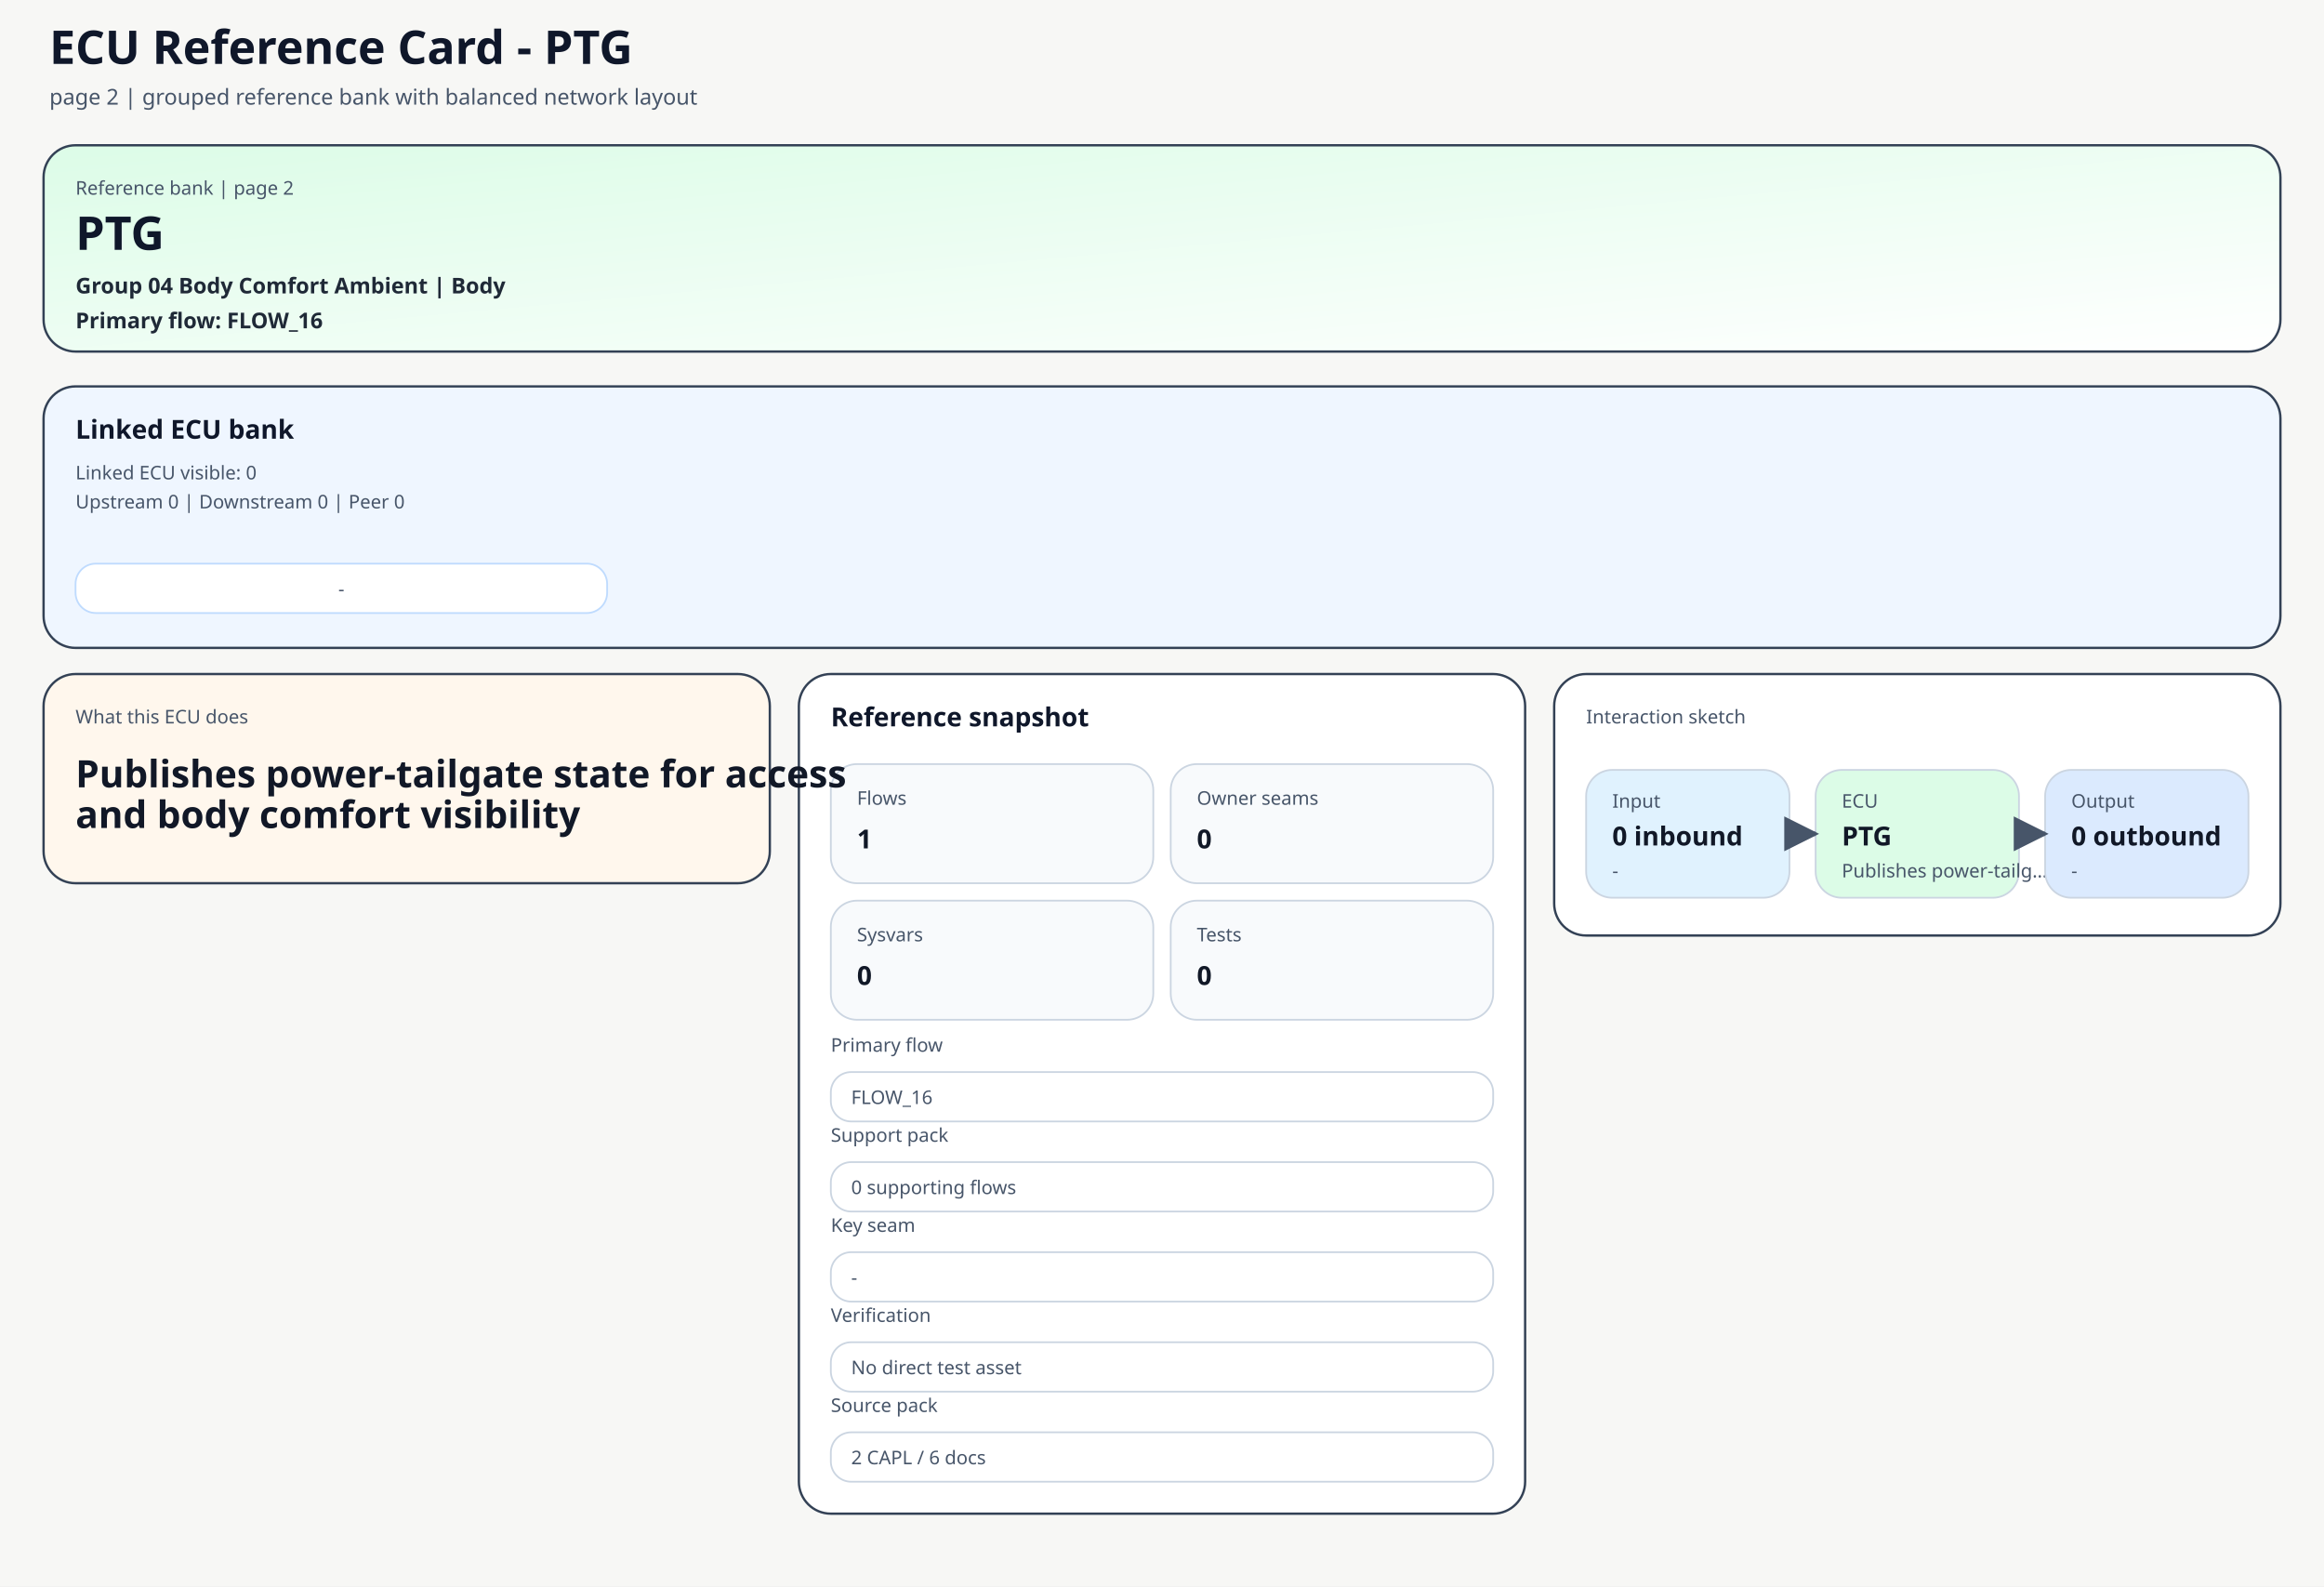
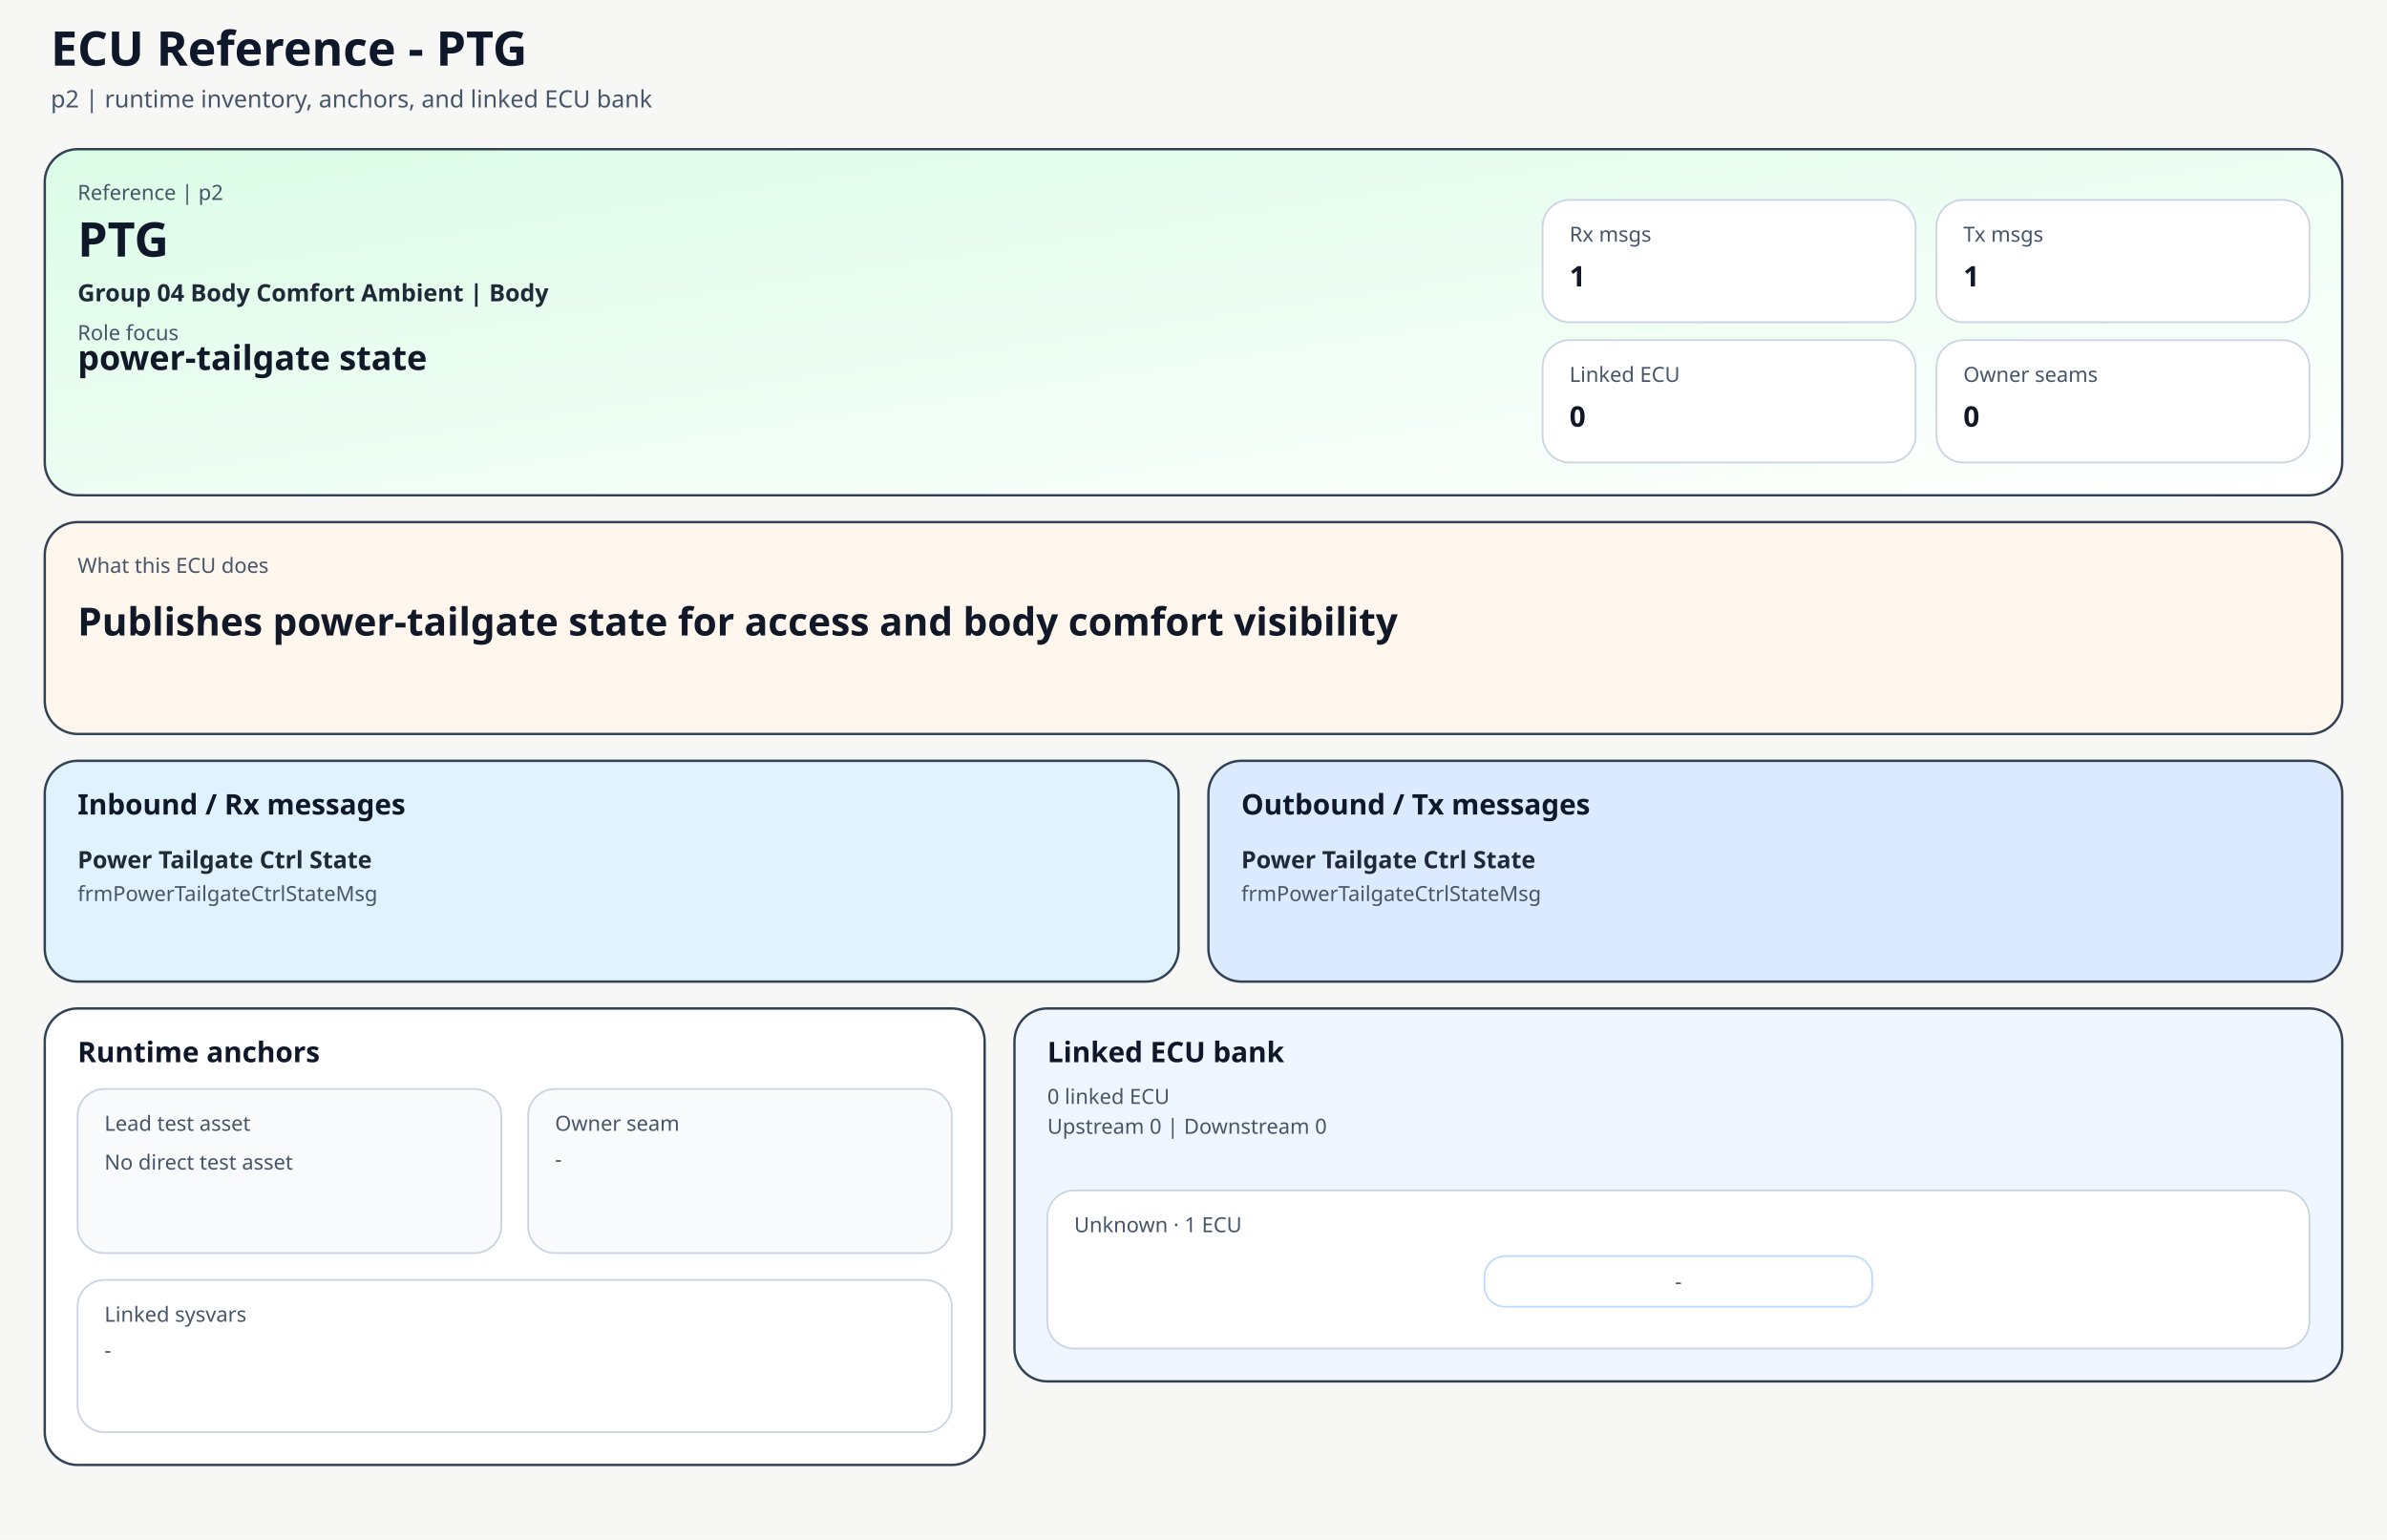
- <svg xmlns="http://www.w3.org/2000/svg" width="1600" height="1092" viewBox="0 0 1600 1092">
+ <svg xmlns="http://www.w3.org/2000/svg" width="1600" height="1032" viewBox="0 0 1600 1032">
  <defs>
    <linearGradient id="heroGradient" x1="0%" y1="0%" x2="100%" y2="100%">
      <stop offset="0%" stop-color="#dcfce7" />
      <stop offset="100%" stop-color="#ffffff" />
    </linearGradient>
    <marker id="arrow" viewBox="0 0 10 10" refX="9" refY="5" markerWidth="8" markerHeight="8" orient="auto-start-reverse">
      <path d="M 0 0 L 10 5 L 0 10 z" fill="#475569" />
    </marker>
  </defs>
  <style>
    .bg { fill: #f7f7f5; }
    .title { font: 700 32px 'Segoe UI', sans-serif; fill: #0f172a; }
-     .sub { font: 500 15px 'Segoe UI', sans-serif; fill: #475569; }
-     .label { font: 700 18px 'Segoe UI', sans-serif; fill: #0f172a; }
-     .text { font: 600 15px 'Segoe UI', sans-serif; fill: #1f2937; }
-     .small { font: 500 13px 'Segoe UI', sans-serif; fill: #475569; }
+     .sub { font: 500 16px 'Segoe UI', sans-serif; fill: #475569; }
+     .label { font: 700 19px 'Segoe UI', sans-serif; fill: #0f172a; }
+     .text { font: 600 16px 'Segoe UI', sans-serif; fill: #1f2937; }
+     .small { font: 500 14px 'Segoe UI', sans-serif; fill: #475569; }
+     .heroRole { font: 700 23px 'Segoe UI', sans-serif; fill: #111827; }
    .statement { font: 700 26px 'Segoe UI', sans-serif; fill: #111827; }
-     .node { font: 700 18px 'Segoe UI', sans-serif; fill: #111827; }
+     .node { font: 700 19px 'Segoe UI', sans-serif; fill: #111827; }
    .box { rx: 22; ry: 22; stroke: #334155; stroke-width: 1.6; }
    .lane { stroke: #64748b; stroke-width: 3; fill: none; marker-end: url(#arrow); }
  </style>
-   <rect x="0" y="0" width="1600" height="1092" class="bg" />
-   <text x="34" y="44" class="title">ECU Reference Card - PTG</text>
-   <text x="34" y="72" class="sub">page 2 | grouped reference bank with balanced network layout</text>
-   <rect x="30" y="100" width="1540" height="142" class="box" fill="url(#heroGradient)" />
-   <text x="52" y="134" class="small">Reference bank | page 2</text>
+   <rect x="0" y="0" width="1600" height="1032" class="bg" />
+   <text x="34" y="44" class="title">ECU Reference - PTG</text>
+   <text x="34" y="72" class="sub">p2 | runtime inventory, anchors, and linked ECU bank</text>
+   <rect x="30" y="100" width="1540" height="232" class="box" fill="url(#heroGradient)" />
+   <text x="52" y="134" class="small">Reference | p2</text>
  <text x="52" y="172" class="title">PTG</text>
  <text x="52" y="202" class="text">Group 04 Body Comfort Ambient | Body</text>
-   <text x="52" y="226" class="text">Primary flow: FLOW_16</text>
-   <rect x="30" y="266" width="1540" height="180" class="box" fill="#eff6ff" />
-   <text x="52" y="302" class="label">Linked ECU bank</text>
-   <text x="52" y="330" class="small">Linked ECU visible: 0</text>
-   <text x="52" y="350" class="small">Upstream 0 | Downstream 0 | Peer 0</text>
-   <rect x="52" y="388" width="366" height="34" rx="14" ry="14" fill="#ffffff" stroke="#bfdbfe" stroke-width="1.2" />
-   <text x="235.0" y="410" text-anchor="middle" class="small">-</text>
-   <rect x="550" y="464" width="500" height="578" class="box" fill="#ffffff" />
-   <text x="572" y="500" class="label">Reference snapshot</text>
-   <rect x="572" y="526" width="222" height="82" rx="18" ry="18" fill="#f8fafc" stroke="#cbd5e1" stroke-width="1.2" />
-   <text x="590" y="554" class="small">Flows</text>
-   <text x="590" y="584" class="node">1</text>
-   <rect x="806" y="526" width="222" height="82" rx="18" ry="18" fill="#f8fafc" stroke="#cbd5e1" stroke-width="1.2" />
-   <text x="824" y="554" class="small">Owner seams</text>
-   <text x="824" y="584" class="node">0</text>
-   <rect x="572" y="620" width="222" height="82" rx="18" ry="18" fill="#f8fafc" stroke="#cbd5e1" stroke-width="1.2" />
-   <text x="590" y="648" class="small">Sysvars</text>
-   <text x="590" y="678" class="node">0</text>
-   <rect x="806" y="620" width="222" height="82" rx="18" ry="18" fill="#f8fafc" stroke="#cbd5e1" stroke-width="1.2" />
-   <text x="824" y="648" class="small">Tests</text>
-   <text x="824" y="678" class="node">0</text>
-   <text x="572" y="724" class="small">Primary flow</text>
-   <rect x="572" y="738" width="456" height="34" rx="14" ry="14" fill="#ffffff" stroke="#cbd5e1" stroke-width="1.2" />
-   <text x="586" y="760" class="small">FLOW_16</text>
-   <text x="572" y="786" class="small">Support pack</text>
-   <rect x="572" y="800" width="456" height="34" rx="14" ry="14" fill="#ffffff" stroke="#cbd5e1" stroke-width="1.2" />
-   <text x="586" y="822" class="small">0 supporting flows</text>
-   <text x="572" y="848" class="small">Key seam</text>
-   <rect x="572" y="862" width="456" height="34" rx="14" ry="14" fill="#ffffff" stroke="#cbd5e1" stroke-width="1.2" />
-   <text x="586" y="884" class="small">-</text>
-   <text x="572" y="910" class="small">Verification</text>
-   <rect x="572" y="924" width="456" height="34" rx="14" ry="14" fill="#ffffff" stroke="#cbd5e1" stroke-width="1.2" />
-   <text x="586" y="946" class="small">No direct test asset</text>
-   <text x="572" y="972" class="small">Source pack</text>
-   <rect x="572" y="986" width="456" height="34" rx="14" ry="14" fill="#ffffff" stroke="#cbd5e1" stroke-width="1.2" />
-   <text x="586" y="1008" class="small">2 CAPL / 6 docs</text>
-   <rect x="30" y="464" width="500" height="144" class="box" fill="#fff7ed" />
-   <text x="52" y="498" class="small">What this ECU does</text>
-   <text x="52" y="542" class="statement">Publishes power-tailgate state for access</text>
-   <text x="52" y="570" class="statement">and body comfort visibility</text>
-   <rect x="1070" y="464" width="500" height="180" class="box" fill="#ffffff" />
-   <text x="1092" y="498" class="small">Interaction sketch</text>
-   <rect x="1092" y="530" width="140" height="88" rx="18" ry="18" fill="#e0f2fe" stroke="#cbd5e1" stroke-width="1.2" />
-   <text x="1110" y="556" class="small">Input</text>
-   <text x="1110" y="582" class="node">0 inbound</text>
-   <text x="1110" y="604" class="small">-</text>
-   <rect x="1250" y="530" width="140" height="88" rx="18" ry="18" fill="#dcfce7" stroke="#cbd5e1" stroke-width="1.2" />
-   <text x="1268" y="556" class="small">ECU</text>
-   <text x="1268" y="582" class="node">PTG</text>
-   <text x="1268" y="604" class="small">Publishes power-tailg…</text>
-   <rect x="1408" y="530" width="140" height="88" rx="18" ry="18" fill="#dbeafe" stroke="#cbd5e1" stroke-width="1.2" />
-   <text x="1426" y="556" class="small">Output</text>
-   <text x="1426" y="582" class="node">0 outbound</text>
-   <text x="1426" y="604" class="small">-</text>
-   <line x1="1232" y1="574" x2="1250" y2="574" stroke="#64748b" stroke-width="3" marker-end="url(#arrow)" />
-   <line x1="1390" y1="574" x2="1408" y2="574" stroke="#64748b" stroke-width="3" marker-end="url(#arrow)" />
+   <text x="52" y="228" class="small">Role focus</text>
+   <text x="52" y="248" class="heroRole">power-tailgate state</text>
+   <rect x="1034" y="134" width="250" height="82" rx="18" ry="18" fill="#ffffff" stroke="#cbd5e1" stroke-width="1.2" />
+   <text x="1052" y="162" class="small">Rx msgs</text>
+   <text x="1052" y="192" class="node">1</text>
+   <rect x="1298" y="134" width="250" height="82" rx="18" ry="18" fill="#ffffff" stroke="#cbd5e1" stroke-width="1.2" />
+   <text x="1316" y="162" class="small">Tx msgs</text>
+   <text x="1316" y="192" class="node">1</text>
+   <rect x="1034" y="228" width="250" height="82" rx="18" ry="18" fill="#ffffff" stroke="#cbd5e1" stroke-width="1.2" />
+   <text x="1052" y="256" class="small">Linked ECU</text>
+   <text x="1052" y="286" class="node">0</text>
+   <rect x="1298" y="228" width="250" height="82" rx="18" ry="18" fill="#ffffff" stroke="#cbd5e1" stroke-width="1.2" />
+   <text x="1316" y="256" class="small">Owner seams</text>
+   <text x="1316" y="286" class="node">0</text>
+   <rect x="30" y="350" width="1540" height="142" class="box" fill="#fff7ed" />
+   <text x="52" y="384" class="small">What this ECU does</text>
+   <text x="52" y="426" class="statement">Publishes power-tailgate state for access and body comfort visibility</text>
+   <rect x="30" y="510" width="760" height="148" class="box" fill="#e0f2fe" />
+   <text x="52" y="546" class="label">Inbound / Rx messages</text>
+   <text x="52" y="582" class="text">Power Tailgate Ctrl State</text>
+   <text x="52" y="604" class="small">frmPowerTailgateCtrlStateMsg</text>
+   <rect x="810" y="510" width="760" height="148" class="box" fill="#dbeafe" />
+   <text x="832" y="546" class="label">Outbound / Tx messages</text>
+   <text x="832" y="582" class="text">Power Tailgate Ctrl State</text>
+   <text x="832" y="604" class="small">frmPowerTailgateCtrlStateMsg</text>
+   <rect x="30" y="676" width="630" height="306" class="box" fill="#ffffff" />
+   <text x="52" y="712" class="label">Runtime anchors</text>
+   <rect x="52" y="730" width="284" height="110" rx="18" ry="18" fill="#f8fafc" stroke="#cbd5e1" stroke-width="1.2" />
+   <text x="70" y="758" class="small">Lead test asset</text>
+   <text x="70" y="784" class="small">No direct test asset</text>
+   <rect x="354" y="730" width="284" height="110" rx="18" ry="18" fill="#f8fafc" stroke="#cbd5e1" stroke-width="1.2" />
+   <text x="372" y="758" class="small">Owner seam</text>
+   <text x="372" y="782" class="small">-</text>
+   <rect x="52" y="858" width="586" height="102" rx="18" ry="18" fill="#ffffff" stroke="#cbd5e1" stroke-width="1.2" />
+   <text x="70" y="886" class="small">Linked sysvars</text>
+   <text x="70" y="910" class="small">-</text>
+   <rect x="680" y="676" width="890" height="250" class="box" fill="#eff6ff" />
+   <text x="702" y="712" class="label">Linked ECU bank</text>
+   <text x="702" y="740" class="small">0 linked ECU</text>
+   <text x="702" y="760" class="small">Upstream 0 | Downstream 0</text>
+   <rect x="702" y="798" width="846" height="106" rx="18" ry="18" fill="#ffffff" stroke="#cbd5e1" stroke-width="1.2" />
+   <text x="720" y="826" class="small">Unknown · 1 ECU</text>
+   <rect x="995" y="842" width="260" height="34" rx="14" ry="14" fill="#ffffff" stroke="#bfdbfe" stroke-width="1.2" />
+   <text x="1125.0" y="864" text-anchor="middle" class="small">-</text>
</svg>
